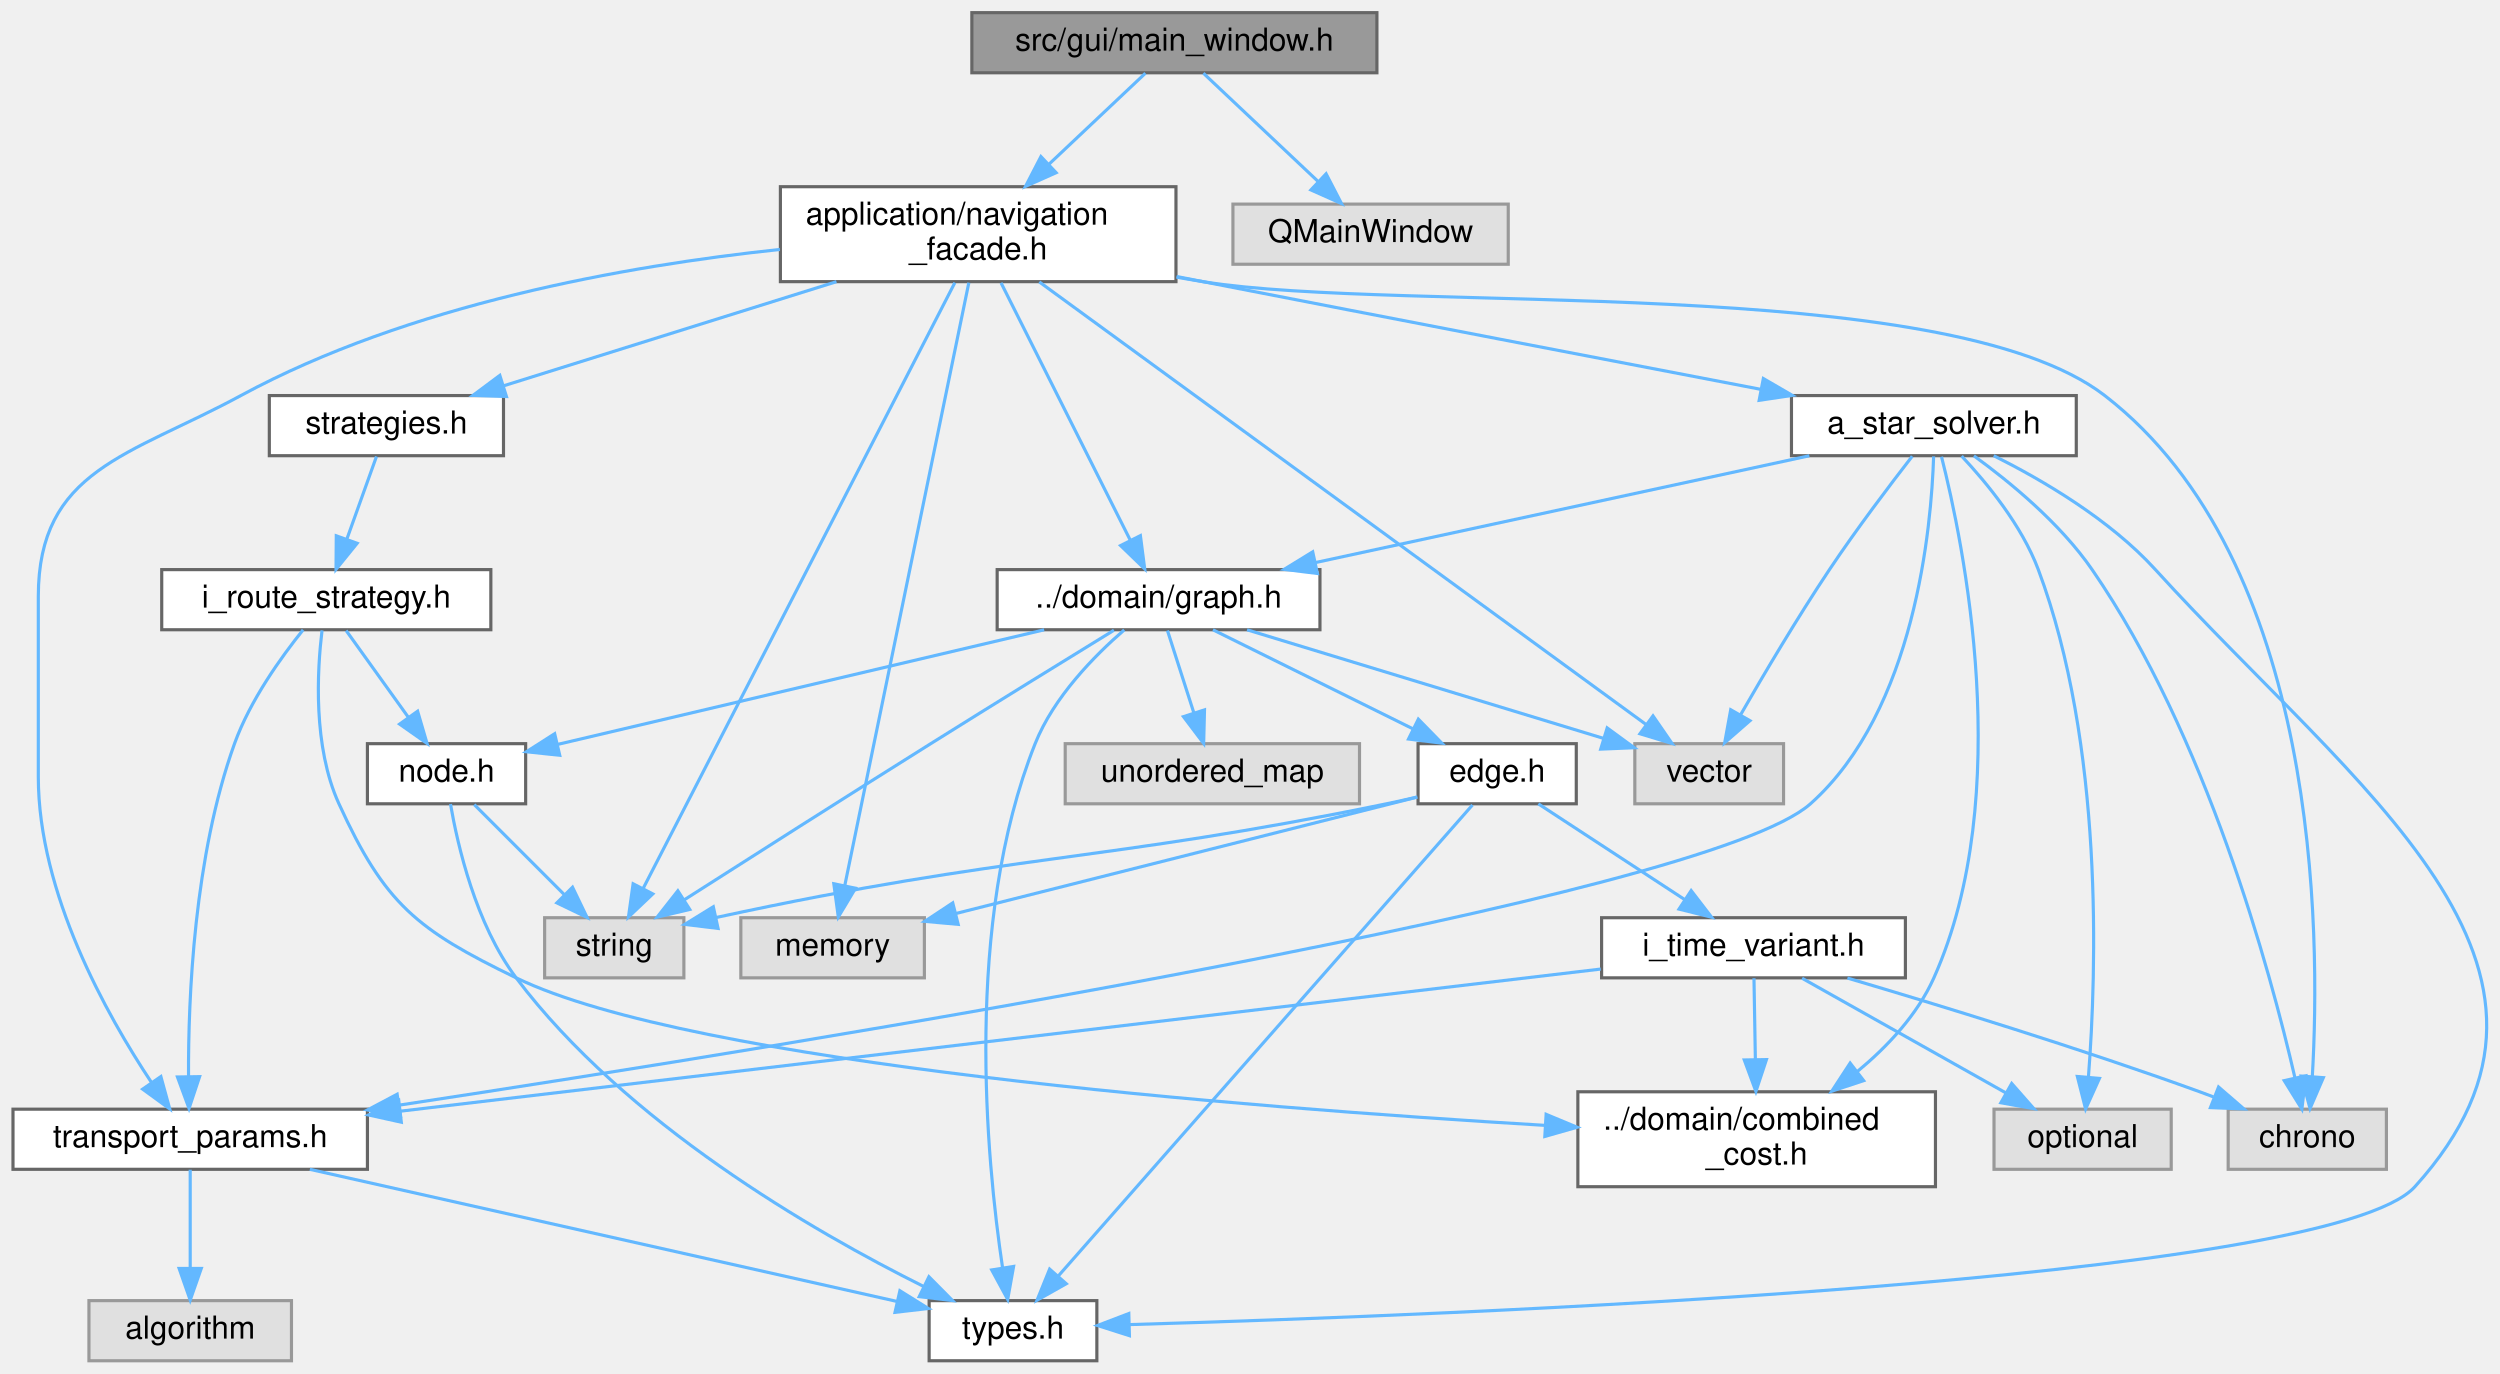
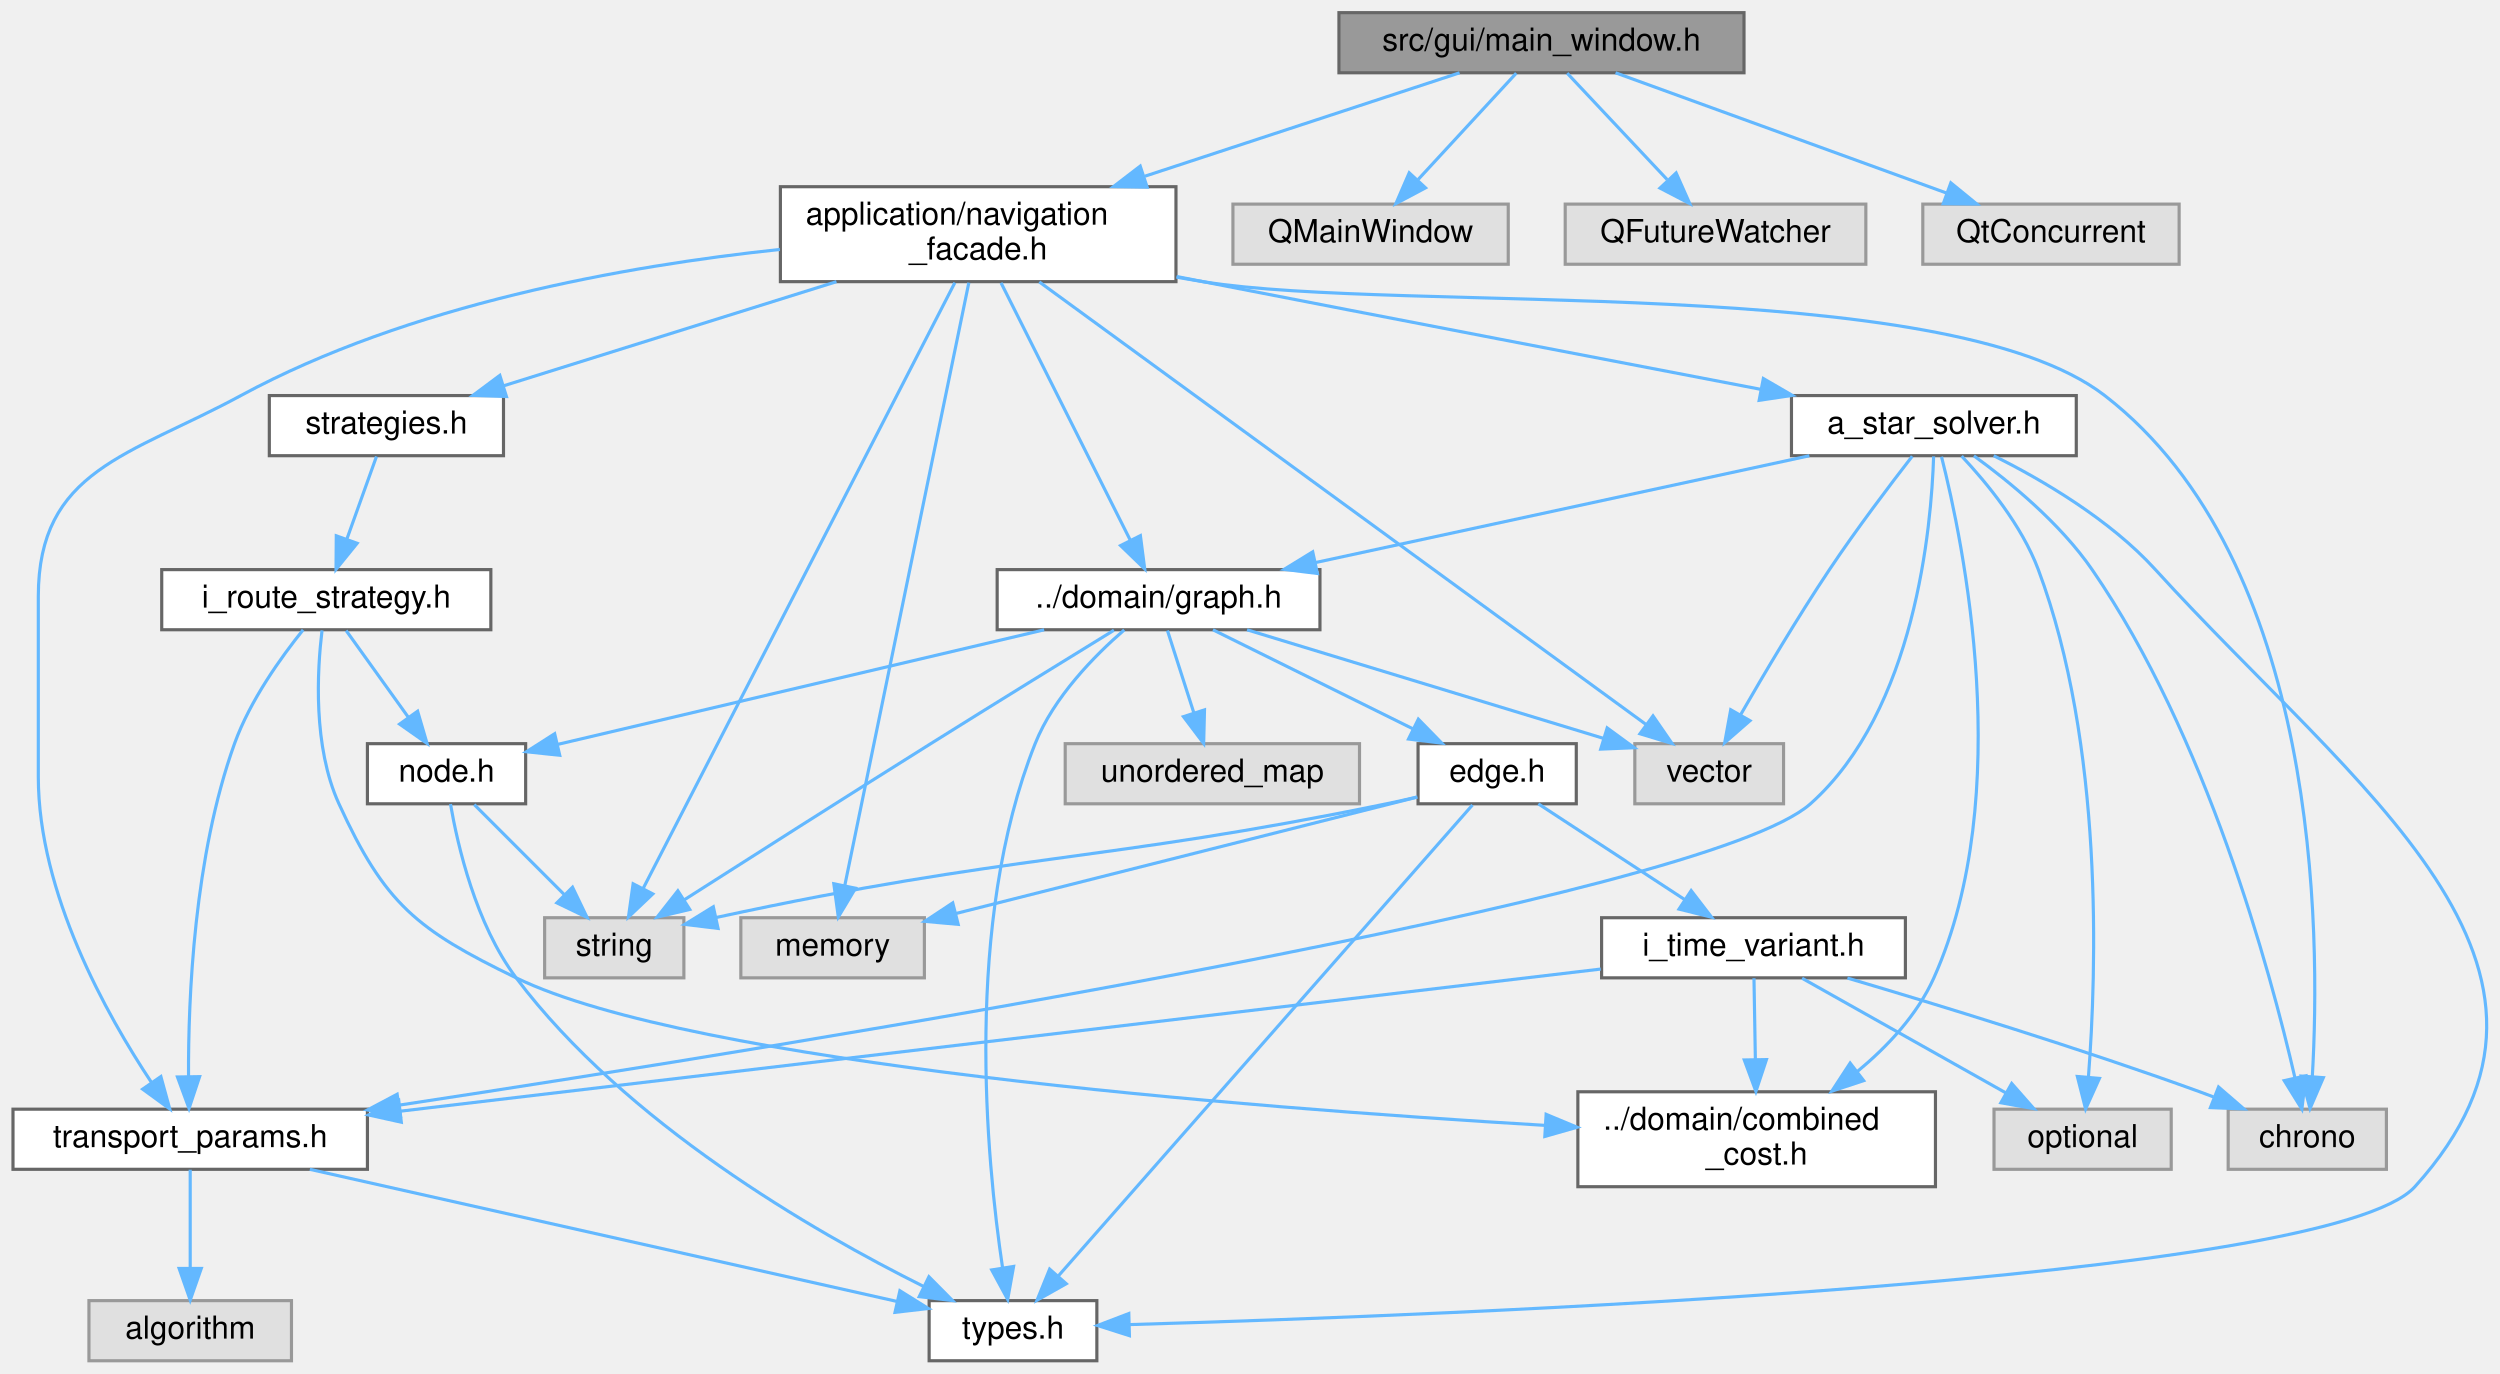
<svg xmlns="http://www.w3.org/2000/svg" xmlns:xlink="http://www.w3.org/1999/xlink" width="790pt" height="434pt" viewBox="0.00 0.00 789.79 434.00">
  <g id="graph0" class="graph" transform="scale(1 1) rotate(0) translate(4 430)">
    <g id="Node000001" class="node">
      <g id="a_Node000001">
        <a xlink:title=" ">
-           <polygon fill="#999999" stroke="#666666" points="431,-426 303,-426 303,-407 431,-407 431,-426" />
-           <text text-anchor="middle" x="367" y="-414" font-family="Helvetica,sans-Serif" font-size="10.00">src/gui/main_window.h</text>
+           <polygon fill="#999999" stroke="#666666" points="547,-426 419,-426 419,-407 547,-407 547,-426" />
+           <text text-anchor="middle" x="483" y="-414" font-family="Helvetica,sans-Serif" font-size="10.00">src/gui/main_window.h</text>
        </a>
      </g>
    </g>
    <g id="Node000002" class="node">
      <g id="a_Node000002">
        <a xlink:href="navigation__facade_8h.html" target="_top" xlink:title=" ">
          <polygon fill="white" stroke="#666666" points="367.5,-371 242.5,-371 242.5,-341 367.5,-341 367.5,-371" />
          <text text-anchor="start" x="250.5" y="-359" font-family="Helvetica,sans-Serif" font-size="10.00">application/navigation</text>
          <text text-anchor="middle" x="305" y="-348" font-family="Helvetica,sans-Serif" font-size="10.00">_facade.h</text>
        </a>
      </g>
    </g>
    <g id="edge1_Node000001_Node000002" class="edge">
      <g id="a_edge1_Node000001_Node000002">
        <a xlink:title=" ">
-           <path fill="none" stroke="#63b8ff" d="M357.85,-406.87C349.83,-399.3 337.83,-387.98 327.3,-378.04" />
-           <polygon fill="#63b8ff" stroke="#63b8ff" points="329.63,-375.43 319.96,-371.11 324.83,-380.52 329.63,-375.43" />
+           <path fill="none" stroke="#63b8ff" d="M457.12,-406.99C431.16,-398.46 390.46,-385.09 357.69,-374.32" />
+           <polygon fill="#63b8ff" stroke="#63b8ff" points="358.39,-370.86 347.79,-371.06 356.2,-377.51 358.39,-370.86" />
        </a>
      </g>
    </g>
    <g id="Node000020" class="node">
      <g id="a_Node000020">
        <a xlink:title=" ">
          <polygon fill="#e0e0e0" stroke="#999999" points="472.5,-365.5 385.5,-365.5 385.5,-346.5 472.5,-346.5 472.5,-365.5" />
          <text text-anchor="middle" x="429" y="-353.5" font-family="Helvetica,sans-Serif" font-size="10.00">QMainWindow</text>
        </a>
      </g>
    </g>
    <g id="edge39_Node000001_Node000020" class="edge">
      <g id="a_edge39_Node000001_Node000020">
        <a xlink:title=" ">
-           <path fill="none" stroke="#63b8ff" d="M376.15,-406.87C385.67,-397.88 400.8,-383.61 412.43,-372.64" />
-           <polygon fill="#63b8ff" stroke="#63b8ff" points="414.94,-375.08 419.81,-365.67 410.14,-369.98 414.94,-375.08" />
+           <path fill="none" stroke="#63b8ff" d="M475.03,-406.87C466.9,-398.05 454.07,-384.16 444.02,-373.27" />
+           <polygon fill="#63b8ff" stroke="#63b8ff" points="446.36,-370.64 437,-365.67 441.21,-375.39 446.36,-370.64" />
+         </a>
+       </g>
+     </g>
+     <g id="Node000021" class="node">
+       <g id="a_Node000021">
+         <a xlink:title=" ">
+           <polygon fill="#e0e0e0" stroke="#999999" points="585.5,-365.5 490.5,-365.5 490.5,-346.5 585.5,-346.5 585.5,-365.5" />
+           <text text-anchor="middle" x="538" y="-353.5" font-family="Helvetica,sans-Serif" font-size="10.00">QFutureWatcher</text>
+         </a>
+       </g>
+     </g>
+     <g id="edge40_Node000001_Node000021" class="edge">
+       <g id="a_edge40_Node000001_Node000021">
+         <a xlink:title=" ">
+           <path fill="none" stroke="#63b8ff" d="M491.12,-406.87C499.4,-398.05 512.47,-384.16 522.7,-373.27" />
+           <polygon fill="#63b8ff" stroke="#63b8ff" points="525.55,-375.35 529.85,-365.67 520.45,-370.56 525.55,-375.35" />
+         </a>
+       </g>
+     </g>
+     <g id="Node000022" class="node">
+       <g id="a_Node000022">
+         <a xlink:title=" ">
+           <polygon fill="#e0e0e0" stroke="#999999" points="684.5,-365.5 603.5,-365.5 603.5,-346.5 684.5,-346.5 684.5,-365.5" />
+           <text text-anchor="middle" x="644" y="-353.5" font-family="Helvetica,sans-Serif" font-size="10.00">QtConcurrent</text>
+         </a>
+       </g>
+     </g>
+     <g id="edge41_Node000001_Node000022" class="edge">
+       <g id="a_edge41_Node000001_Node000022">
+         <a xlink:title=" ">
+           <path fill="none" stroke="#63b8ff" d="M506.41,-406.99C533.95,-396.99 579.87,-380.3 611.01,-368.99" />
+           <polygon fill="#63b8ff" stroke="#63b8ff" points="612.36,-372.22 620.56,-365.52 609.97,-365.64 612.36,-372.22" />
        </a>
      </g>
    </g>
    <g id="Node000003" class="node">
      <g id="a_Node000003">
        <a xlink:href="a__star__solver_8h.html" target="_top" xlink:title=" ">
          <polygon fill="white" stroke="#666666" points="652,-305 562,-305 562,-286 652,-286 652,-305" />
          <text text-anchor="middle" x="607" y="-293" font-family="Helvetica,sans-Serif" font-size="10.00">a_star_solver.h</text>
        </a>
      </g>
    </g>
    <g id="edge2_Node000002_Node000003" class="edge">
      <g id="a_edge2_Node000002_Node000003">
        <a xlink:title=" ">
          <path fill="none" stroke="#63b8ff" d="M367.72,-342.62C370.52,-342.07 373.29,-341.53 376,-341 436.32,-329.24 505.53,-315.94 552.34,-306.96" />
          <polygon fill="#63b8ff" stroke="#63b8ff" points="553.11,-310.38 562.27,-305.06 551.79,-303.5 553.11,-310.38" />
        </a>
      </g>
    </g>
    <g id="Node000005" class="node">
      <g id="a_Node000005">
        <a xlink:href="graph_8h.html" target="_top" xlink:title=" ">
          <polygon fill="white" stroke="#666666" points="413,-250 311,-250 311,-231 413,-231 413,-250" />
          <text text-anchor="middle" x="362" y="-238" font-family="Helvetica,sans-Serif" font-size="10.00">../domain/graph.h</text>
        </a>
      </g>
    </g>
    <g id="edge33_Node000002_Node000005" class="edge">
      <g id="a_edge33_Node000002_Node000005">
        <a xlink:title=" ">
          <path fill="none" stroke="#63b8ff" d="M312.22,-340.63C322.61,-319.93 341.77,-281.78 353.05,-259.32" />
          <polygon fill="#63b8ff" stroke="#63b8ff" points="356.26,-260.74 357.62,-250.23 350,-257.6 356.26,-260.74" />
        </a>
      </g>
    </g>
    <g id="Node000008" class="node">
      <g id="a_Node000008">
        <a xlink:href="transport__params_8h.html" target="_top" xlink:title=" ">
          <polygon fill="white" stroke="#666666" points="112,-79.5 0,-79.5 0,-60.5 112,-60.5 112,-79.5" />
          <text text-anchor="middle" x="56" y="-67.5" font-family="Helvetica,sans-Serif" font-size="10.00">transport_params.h</text>
        </a>
      </g>
    </g>
    <g id="edge34_Node000002_Node000008" class="edge">
      <g id="a_edge34_Node000002_Node000008">
        <a xlink:title=" ">
          <path fill="none" stroke="#63b8ff" d="M242.33,-351.17C193.43,-345.99 125.11,-333.77 72,-305 36.77,-285.92 8,-281.57 8,-241.5 8,-241.5 8,-241.5 8,-184.5 8,-147.79 29.57,-109.29 43.79,-87.9" />
          <polygon fill="#63b8ff" stroke="#63b8ff" points="46.73,-89.81 49.53,-79.59 40.97,-85.83 46.73,-89.81" />
        </a>
      </g>
    </g>
    <g id="Node000011" class="node">
      <g id="a_Node000011">
        <a xlink:title=" ">
          <polygon fill="#e0e0e0" stroke="#999999" points="750,-79.5 700,-79.5 700,-60.5 750,-60.5 750,-79.5" />
          <text text-anchor="middle" x="725" y="-67.5" font-family="Helvetica,sans-Serif" font-size="10.00">chrono</text>
        </a>
      </g>
    </g>
    <g id="edge35_Node000002_Node000011" class="edge">
      <g id="a_edge35_Node000002_Node000011">
        <a xlink:title=" ">
          <path fill="none" stroke="#63b8ff" d="M367.68,-342.4C370.49,-341.91 373.27,-341.44 376,-341 439.02,-330.82 610.49,-344.04 661,-305 728.89,-252.53 729.26,-135.37 726.58,-89.72" />
          <polygon fill="#63b8ff" stroke="#63b8ff" points="730.07,-89.46 725.87,-79.73 723.08,-89.96 730.07,-89.46" />
        </a>
      </g>
    </g>
    <g id="Node000013" class="node">
      <g id="a_Node000013">
        <a xlink:title=" ">
          <polygon fill="#e0e0e0" stroke="#999999" points="288,-140 230,-140 230,-121 288,-121 288,-140" />
          <text text-anchor="middle" x="259" y="-128" font-family="Helvetica,sans-Serif" font-size="10.00">memory</text>
        </a>
      </g>
    </g>
    <g id="edge36_Node000002_Node000013" class="edge">
      <g id="a_edge36_Node000002_Node000013">
        <a xlink:title=" ">
          <path fill="none" stroke="#63b8ff" d="M302.05,-340.68C294.03,-301.68 271.78,-193.61 262.82,-150.05" />
          <polygon fill="#63b8ff" stroke="#63b8ff" points="266.24,-149.32 260.8,-140.23 259.38,-150.73 266.24,-149.32" />
        </a>
      </g>
    </g>
    <g id="Node000014" class="node">
      <g id="a_Node000014">
        <a xlink:title=" ">
          <polygon fill="#e0e0e0" stroke="#999999" points="212,-140 168,-140 168,-121 212,-121 212,-140" />
          <text text-anchor="middle" x="190" y="-128" font-family="Helvetica,sans-Serif" font-size="10.00">string</text>
        </a>
      </g>
    </g>
    <g id="edge37_Node000002_Node000014" class="edge">
      <g id="a_edge37_Node000002_Node000014">
        <a xlink:title=" ">
          <path fill="none" stroke="#63b8ff" d="M297.63,-340.68C277.44,-301.43 221.25,-192.23 199.12,-149.23" />
          <polygon fill="#63b8ff" stroke="#63b8ff" points="202.18,-147.52 194.49,-140.23 195.96,-150.72 202.18,-147.52" />
        </a>
      </g>
    </g>
    <g id="Node000017" class="node">
      <g id="a_Node000017">
        <a xlink:title=" ">
          <polygon fill="#e0e0e0" stroke="#999999" points="559.5,-195 512.5,-195 512.5,-176 559.5,-176 559.5,-195" />
          <text text-anchor="middle" x="536" y="-183" font-family="Helvetica,sans-Serif" font-size="10.00">vector</text>
        </a>
      </g>
    </g>
    <g id="edge38_Node000002_Node000017" class="edge">
      <g id="a_edge38_Node000002_Node000017">
        <a xlink:title=" ">
          <path fill="none" stroke="#63b8ff" d="M324.3,-340.92C367.61,-309.33 472.21,-233.03 516.1,-201.02" />
          <polygon fill="#63b8ff" stroke="#63b8ff" points="518.24,-203.78 524.26,-195.06 514.12,-198.13 518.24,-203.78" />
        </a>
      </g>
    </g>
    <g id="Node000018" class="node">
      <g id="a_Node000018">
        <a xlink:href="strategies_8h.html" target="_top" xlink:title=" ">
          <polygon fill="white" stroke="#666666" points="155,-305 81,-305 81,-286 155,-286 155,-305" />
          <text text-anchor="middle" x="118" y="-293" font-family="Helvetica,sans-Serif" font-size="10.00">strategies.h</text>
        </a>
      </g>
    </g>
    <g id="edge28_Node000002_Node000018" class="edge">
      <g id="a_edge28_Node000002_Node000018">
        <a xlink:title=" ">
          <path fill="none" stroke="#63b8ff" d="M260.21,-340.99C228.08,-330.94 185.3,-317.55 155.08,-308.1" />
          <polygon fill="#63b8ff" stroke="#63b8ff" points="155.93,-304.7 145.34,-305.05 153.84,-311.38 155.93,-304.7" />
        </a>
      </g>
    </g>
    <g id="Node000004" class="node">
      <g id="a_Node000004">
        <a xlink:href="combined__cost_8h.html" target="_top" xlink:title=" ">
          <polygon fill="white" stroke="#666666" points="607.5,-85 494.5,-85 494.5,-55 607.5,-55 607.5,-85" />
          <text text-anchor="start" x="502.5" y="-73" font-family="Helvetica,sans-Serif" font-size="10.00">../domain/combined</text>
          <text text-anchor="middle" x="551" y="-62" font-family="Helvetica,sans-Serif" font-size="10.00">_cost.h</text>
        </a>
      </g>
    </g>
    <g id="edge3_Node000003_Node000004" class="edge">
      <g id="a_edge3_Node000003_Node000004">
        <a xlink:title=" ">
          <path fill="none" stroke="#63b8ff" d="M609.41,-285.68C616.13,-259.26 632.97,-179.01 607,-121 601.8,-109.38 592.42,-99.35 582.8,-91.39" />
          <polygon fill="#63b8ff" stroke="#63b8ff" points="584.81,-88.52 574.75,-85.2 580.54,-94.07 584.81,-88.52" />
        </a>
      </g>
    </g>
    <g id="edge4_Node000003_Node000005" class="edge">
      <g id="a_edge4_Node000003_Node000005">
        <a xlink:title=" ">
          <path fill="none" stroke="#63b8ff" d="M567.64,-285.98C525.26,-276.82 457.74,-262.21 411.72,-252.26" />
          <polygon fill="#63b8ff" stroke="#63b8ff" points="412.19,-248.78 401.67,-250.08 410.71,-255.62 412.19,-248.78" />
        </a>
      </g>
    </g>
    <g id="edge23_Node000003_Node000008" class="edge">
      <g id="a_edge23_Node000003_Node000008">
        <a xlink:title=" ">
          <path fill="none" stroke="#63b8ff" d="M606.92,-285.78C606.22,-263.75 601.16,-205.53 568,-176 534.81,-146.45 252.61,-100.64 121.93,-80.76" />
          <polygon fill="#63b8ff" stroke="#63b8ff" points="122.44,-77.3 112.03,-79.26 121.39,-84.22 122.44,-77.3" />
        </a>
      </g>
    </g>
    <g id="Node000009" class="node">
      <g id="a_Node000009">
        <a xlink:href="types_8h.html" target="_top" xlink:title=" ">
          <polygon fill="white" stroke="#666666" points="342.5,-19 289.5,-19 289.5,0 342.5,0 342.5,-19" />
          <text text-anchor="middle" x="316" y="-7" font-family="Helvetica,sans-Serif" font-size="10.00">types.h</text>
        </a>
      </g>
    </g>
    <g id="edge24_Node000003_Node000009" class="edge">
      <g id="a_edge24_Node000003_Node000009">
        <a xlink:title=" ">
          <path fill="none" stroke="#63b8ff" d="M625.9,-286C641.22,-278.35 662.57,-265.88 677,-250 740.24,-180.43 822.07,-124.72 759,-55 731.92,-25.07 454.16,-14.36 352.78,-11.43" />
          <polygon fill="#63b8ff" stroke="#63b8ff" points="352.79,-7.93 342.7,-11.14 352.6,-14.92 352.79,-7.93" />
        </a>
      </g>
    </g>
    <g id="edge25_Node000003_Node000011" class="edge">
      <g id="a_edge25_Node000003_Node000011">
        <a xlink:title=" ">
          <path fill="none" stroke="#63b8ff" d="M619.65,-285.95C630.82,-277.85 646.85,-264.74 657,-250 693.09,-197.61 713.22,-123.52 721.09,-89.45" />
          <polygon fill="#63b8ff" stroke="#63b8ff" points="724.54,-90.04 723.29,-79.52 717.71,-88.52 724.54,-90.04" />
        </a>
      </g>
    </g>
    <g id="Node000012" class="node">
      <g id="a_Node000012">
        <a xlink:title=" ">
          <polygon fill="#e0e0e0" stroke="#999999" points="682,-79.5 626,-79.5 626,-60.5 682,-60.5 682,-79.5" />
          <text text-anchor="middle" x="654" y="-67.5" font-family="Helvetica,sans-Serif" font-size="10.00">optional</text>
        </a>
      </g>
    </g>
    <g id="edge26_Node000003_Node000012" class="edge">
      <g id="a_edge26_Node000003_Node000012">
        <a xlink:title=" ">
          <path fill="none" stroke="#63b8ff" d="M615.77,-285.87C623.64,-277.5 634.74,-264.05 640,-250 660.72,-194.64 658.42,-123.07 655.84,-89.69" />
          <polygon fill="#63b8ff" stroke="#63b8ff" points="659.31,-89.22 654.95,-79.56 652.34,-89.83 659.31,-89.22" />
        </a>
      </g>
    </g>
    <g id="edge27_Node000003_Node000017" class="edge">
      <g id="a_edge27_Node000003_Node000017">
        <a xlink:title=" ">
          <path fill="none" stroke="#63b8ff" d="M600.16,-285.82C593.3,-276.98 582.54,-262.8 574,-250 563.88,-234.84 553.31,-216.99 545.89,-204.08" />
          <polygon fill="#63b8ff" stroke="#63b8ff" points="548.88,-202.26 540.9,-195.3 542.8,-205.72 548.88,-202.26" />
        </a>
      </g>
    </g>
    <g id="Node000006" class="node">
      <g id="a_Node000006">
        <a xlink:href="edge_8h.html" target="_top" xlink:title=" ">
          <polygon fill="white" stroke="#666666" points="494,-195 444,-195 444,-176 494,-176 494,-195" />
          <text text-anchor="middle" x="469" y="-183" font-family="Helvetica,sans-Serif" font-size="10.00">edge.h</text>
        </a>
      </g>
    </g>
    <g id="edge5_Node000005_Node000006" class="edge">
      <g id="a_edge5_Node000005_Node000006">
        <a xlink:title=" ">
          <path fill="none" stroke="#63b8ff" d="M379.19,-230.98C396.25,-222.54 422.63,-209.47 442.4,-199.68" />
          <polygon fill="#63b8ff" stroke="#63b8ff" points="444.09,-202.75 451.5,-195.17 440.98,-196.47 444.09,-202.75" />
        </a>
      </g>
    </g>
    <g id="edge19_Node000005_Node000009" class="edge">
      <g id="a_edge19_Node000005_Node000009">
        <a xlink:title=" ">
          <path fill="none" stroke="#63b8ff" d="M351.15,-230.94C341.77,-222.82 328.85,-209.7 323,-195 300.42,-138.27 307.57,-63.83 312.7,-29.43" />
          <polygon fill="#63b8ff" stroke="#63b8ff" points="316.19,-29.81 314.32,-19.38 309.28,-28.7 316.19,-29.81" />
        </a>
      </g>
    </g>
    <g id="edge22_Node000005_Node000014" class="edge">
      <g id="a_edge22_Node000005_Node000014">
        <a xlink:title=" ">
          <path fill="none" stroke="#63b8ff" d="M347.9,-230.85C333.36,-221.92 310.05,-207.56 290,-195 263.1,-178.15 232.28,-158.53 212.05,-145.61" />
          <polygon fill="#63b8ff" stroke="#63b8ff" points="213.86,-142.62 203.55,-140.18 210.1,-148.51 213.86,-142.62" />
        </a>
      </g>
    </g>
    <g id="Node000015" class="node">
      <g id="a_Node000015">
        <a xlink:href="node_8h.html" target="_top" xlink:title=" ">
          <polygon fill="white" stroke="#666666" points="162,-195 112,-195 112,-176 162,-176 162,-195" />
          <text text-anchor="middle" x="137" y="-183" font-family="Helvetica,sans-Serif" font-size="10.00">node.h</text>
        </a>
      </g>
    </g>
    <g id="edge16_Node000005_Node000015" class="edge">
      <g id="a_edge16_Node000005_Node000015">
        <a xlink:title=" ">
          <path fill="none" stroke="#63b8ff" d="M325.85,-230.98C283.5,-221.01 213.83,-204.6 171.99,-194.74" />
          <polygon fill="#63b8ff" stroke="#63b8ff" points="172.77,-191.33 162.24,-192.45 171.17,-198.14 172.77,-191.33" />
        </a>
      </g>
    </g>
    <g id="Node000016" class="node">
      <g id="a_Node000016">
        <a xlink:title=" ">
          <polygon fill="#e0e0e0" stroke="#999999" points="425.5,-195 332.5,-195 332.5,-176 425.5,-176 425.5,-195" />
          <text text-anchor="middle" x="379" y="-183" font-family="Helvetica,sans-Serif" font-size="10.00">unordered_map</text>
        </a>
      </g>
    </g>
    <g id="edge20_Node000005_Node000016" class="edge">
      <g id="a_edge20_Node000005_Node000016">
        <a xlink:title=" ">
          <path fill="none" stroke="#63b8ff" d="M364.81,-230.75C367.06,-223.72 370.3,-213.62 373.12,-204.84" />
          <polygon fill="#63b8ff" stroke="#63b8ff" points="376.52,-205.68 376.25,-195.09 369.86,-203.54 376.52,-205.68" />
        </a>
      </g>
    </g>
    <g id="edge21_Node000005_Node000017" class="edge">
      <g id="a_edge21_Node000005_Node000017">
        <a xlink:title=" ">
          <path fill="none" stroke="#63b8ff" d="M389.96,-230.98C420.69,-221.62 470.03,-206.59 502.73,-196.63" />
          <polygon fill="#63b8ff" stroke="#63b8ff" points="503.76,-199.98 512.31,-193.72 501.72,-193.28 503.76,-199.98" />
        </a>
      </g>
    </g>
    <g id="Node000007" class="node">
      <g id="a_Node000007">
        <a xlink:href="i__time__variant_8h.html" target="_top" xlink:title=" ">
          <polygon fill="white" stroke="#666666" points="598,-140 502,-140 502,-121 598,-121 598,-140" />
          <text text-anchor="middle" x="550" y="-128" font-family="Helvetica,sans-Serif" font-size="10.00">i_time_variant.h</text>
        </a>
      </g>
    </g>
    <g id="edge6_Node000006_Node000007" class="edge">
      <g id="a_edge6_Node000006_Node000007">
        <a xlink:title=" ">
          <path fill="none" stroke="#63b8ff" d="M482.01,-175.98C494.46,-167.84 513.46,-155.41 528.21,-145.76" />
          <polygon fill="#63b8ff" stroke="#63b8ff" points="530.3,-148.57 536.75,-140.17 526.46,-142.72 530.3,-148.57" />
        </a>
      </g>
    </g>
    <g id="edge13_Node000006_Node000009" class="edge">
      <g id="a_edge13_Node000006_Node000009">
        <a xlink:title=" ">
          <path fill="none" stroke="#63b8ff" d="M461.2,-175.63C436.85,-147.94 361.94,-62.75 330.32,-26.79" />
          <polygon fill="#63b8ff" stroke="#63b8ff" points="332.83,-24.34 323.6,-19.14 327.58,-28.96 332.83,-24.34" />
        </a>
      </g>
    </g>
    <g id="edge14_Node000006_Node000013" class="edge">
      <g id="a_edge14_Node000006_Node000013">
        <a xlink:title=" ">
          <path fill="none" stroke="#63b8ff" d="M443.67,-178.11C407.41,-168.96 340.41,-152.05 297.86,-141.31" />
          <polygon fill="#63b8ff" stroke="#63b8ff" points="298.68,-137.9 288.12,-138.85 296.96,-144.69 298.68,-137.9" />
        </a>
      </g>
    </g>
    <g id="edge15_Node000006_Node000014" class="edge">
      <g id="a_edge15_Node000006_Node000014">
        <a xlink:title=" ">
          <path fill="none" stroke="#63b8ff" d="M443.81,-178.16C440.52,-177.39 437.18,-176.66 434,-176 343.08,-157.3 316.5,-160.48 222.24,-140.08" />
          <polygon fill="#63b8ff" stroke="#63b8ff" points="222.8,-136.62 212.28,-137.9 221.3,-143.46 222.8,-136.62" />
        </a>
      </g>
    </g>
    <g id="edge7_Node000007_Node000004" class="edge">
      <g id="a_edge7_Node000007_Node000004">
        <a xlink:title=" ">
          <path fill="none" stroke="#63b8ff" d="M550.15,-120.87C550.26,-114.11 550.43,-104.35 550.59,-95.26" />
          <polygon fill="#63b8ff" stroke="#63b8ff" points="554.09,-95.17 550.76,-85.11 547.09,-95.05 554.09,-95.17" />
        </a>
      </g>
    </g>
    <g id="edge8_Node000007_Node000008" class="edge">
      <g id="a_edge8_Node000007_Node000008">
        <a xlink:title=" ">
          <path fill="none" stroke="#63b8ff" d="M501.73,-123.78C412.89,-113.26 223.36,-90.82 122.44,-78.87" />
          <polygon fill="#63b8ff" stroke="#63b8ff" points="122.71,-75.38 112.37,-77.67 121.89,-82.33 122.71,-75.38" />
        </a>
      </g>
    </g>
    <g id="edge11_Node000007_Node000011" class="edge">
      <g id="a_edge11_Node000007_Node000011">
        <a xlink:title=" ">
          <path fill="none" stroke="#63b8ff" d="M579.68,-120.93C608.38,-112.46 653,-98.79 691,-85 692.43,-84.48 693.88,-83.94 695.34,-83.38" />
          <polygon fill="#63b8ff" stroke="#63b8ff" points="696.96,-86.51 704.97,-79.58 694.39,-80 696.96,-86.51" />
        </a>
      </g>
    </g>
    <g id="edge12_Node000007_Node000012" class="edge">
      <g id="a_edge12_Node000007_Node000012">
        <a xlink:title=" ">
          <path fill="none" stroke="#63b8ff" d="M565.35,-120.87C582.32,-111.32 609.9,-95.81 629.79,-84.62" />
          <polygon fill="#63b8ff" stroke="#63b8ff" points="631.59,-87.62 638.59,-79.67 628.16,-81.52 631.59,-87.62" />
        </a>
      </g>
    </g>
    <g id="edge9_Node000008_Node000009" class="edge">
      <g id="a_edge9_Node000008_Node000009">
        <a xlink:title=" ">
          <path fill="none" stroke="#63b8ff" d="M93.81,-60.49C143.51,-49.31 230.25,-29.79 279.37,-18.74" />
          <polygon fill="#63b8ff" stroke="#63b8ff" points="280.26,-22.13 289.25,-16.52 278.72,-15.3 280.26,-22.13" />
        </a>
      </g>
    </g>
    <g id="Node000010" class="node">
      <g id="a_Node000010">
        <a xlink:title=" ">
          <polygon fill="#e0e0e0" stroke="#999999" points="88,-19 24,-19 24,0 88,0 88,-19" />
          <text text-anchor="middle" x="56" y="-7" font-family="Helvetica,sans-Serif" font-size="10.00">algorithm</text>
        </a>
      </g>
    </g>
    <g id="edge10_Node000008_Node000010" class="edge">
      <g id="a_edge10_Node000008_Node000010">
        <a xlink:title=" ">
          <path fill="none" stroke="#63b8ff" d="M56,-60.37C56,-52.25 56,-39.81 56,-29.39" />
          <polygon fill="#63b8ff" stroke="#63b8ff" points="59.5,-29.17 56,-19.17 52.5,-29.17 59.5,-29.17" />
        </a>
      </g>
    </g>
    <g id="edge17_Node000015_Node000009" class="edge">
      <g id="a_edge17_Node000015_Node000009">
        <a xlink:title=" ">
          <path fill="none" stroke="#63b8ff" d="M138.25,-175.9C140.5,-162.9 146.23,-137.96 159,-121 193.55,-75.13 252.71,-40.95 287.71,-23.5" />
          <polygon fill="#63b8ff" stroke="#63b8ff" points="289.43,-26.55 296.89,-19.03 286.37,-20.26 289.43,-26.55" />
        </a>
      </g>
    </g>
    <g id="edge18_Node000015_Node000014" class="edge">
      <g id="a_edge18_Node000015_Node000014">
        <a xlink:title=" ">
          <path fill="none" stroke="#63b8ff" d="M145.75,-175.75C153.47,-168.03 164.9,-156.6 174.22,-147.28" />
          <polygon fill="#63b8ff" stroke="#63b8ff" points="176.81,-149.64 181.41,-140.09 171.86,-144.69 176.81,-149.64" />
        </a>
      </g>
    </g>
    <g id="Node000019" class="node">
      <g id="a_Node000019">
        <a xlink:href="i__route__strategy_8h.html" target="_top" xlink:title=" ">
          <polygon fill="white" stroke="#666666" points="151,-250 47,-250 47,-231 151,-231 151,-250" />
          <text text-anchor="middle" x="99" y="-238" font-family="Helvetica,sans-Serif" font-size="10.00">i_route_strategy.h</text>
        </a>
      </g>
    </g>
    <g id="edge29_Node000018_Node000019" class="edge">
      <g id="a_edge29_Node000018_Node000019">
        <a xlink:title=" ">
          <path fill="none" stroke="#63b8ff" d="M114.86,-285.75C112.32,-278.65 108.64,-268.4 105.47,-259.56" />
          <polygon fill="#63b8ff" stroke="#63b8ff" points="108.75,-258.32 102.08,-250.09 102.16,-260.68 108.75,-258.32" />
        </a>
      </g>
    </g>
    <g id="edge30_Node000019_Node000004" class="edge">
      <g id="a_edge30_Node000019_Node000004">
        <a xlink:title=" ">
          <path fill="none" stroke="#63b8ff" d="M97.66,-230.81C96.12,-218.13 94.74,-194.08 103,-176 117.5,-144.27 127.61,-136.23 159,-121 214.84,-93.92 387.52,-80.14 484.02,-74.39" />
          <polygon fill="#63b8ff" stroke="#63b8ff" points="484.47,-77.87 494.25,-73.79 484.06,-70.88 484.47,-77.87" />
        </a>
      </g>
    </g>
    <g id="edge32_Node000019_Node000008" class="edge">
      <g id="a_edge32_Node000019_Node000008">
        <a xlink:title=" ">
          <path fill="none" stroke="#63b8ff" d="M91.67,-230.96C84.82,-222.45 74.93,-208.71 70,-195 57.22,-159.45 55.36,-114.79 55.47,-89.93" />
          <polygon fill="#63b8ff" stroke="#63b8ff" points="58.97,-89.78 55.63,-79.73 51.97,-89.67 58.97,-89.78" />
        </a>
      </g>
    </g>
    <g id="edge31_Node000019_Node000015" class="edge">
      <g id="a_edge31_Node000019_Node000015">
        <a xlink:title=" ">
          <path fill="none" stroke="#63b8ff" d="M105.27,-230.75C110.59,-223.34 118.36,-212.5 124.88,-203.41" />
          <polygon fill="#63b8ff" stroke="#63b8ff" points="127.86,-205.26 130.84,-195.09 122.17,-201.18 127.86,-205.26" />
        </a>
      </g>
    </g>
  </g>
</svg>
